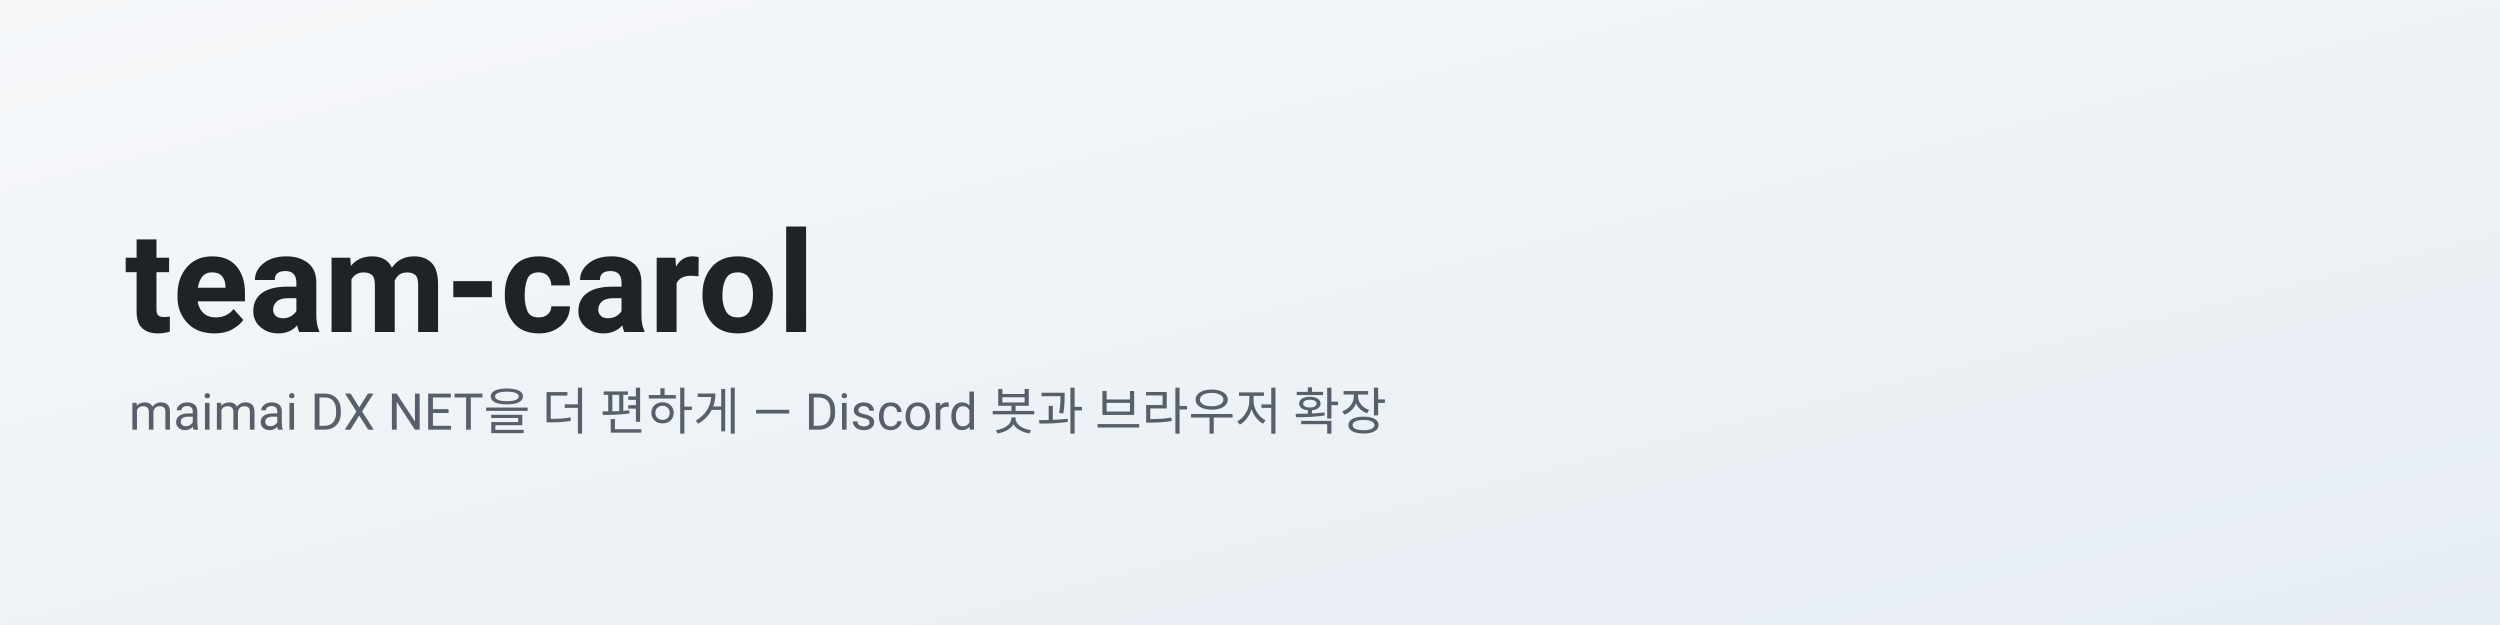
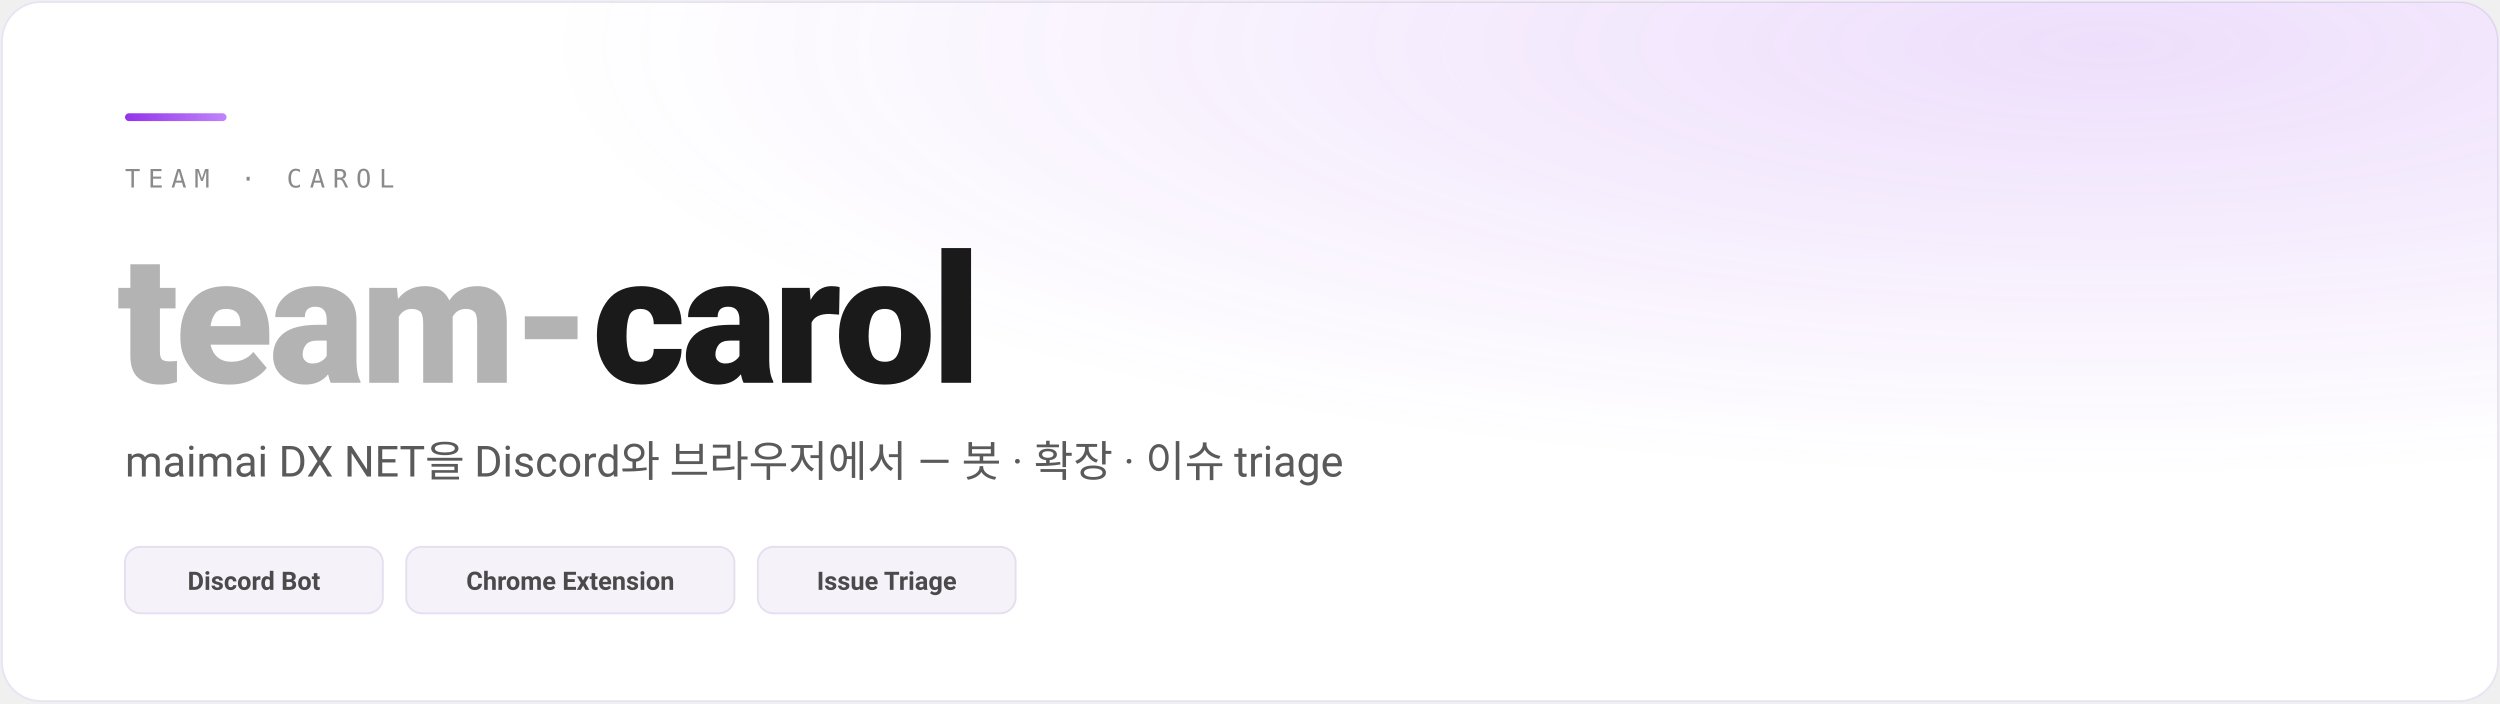
- <svg xmlns="http://www.w3.org/2000/svg" width="1280" height="320" viewBox="0 0 1280 320" role="img" aria-label="team-carol">
+ <svg xmlns="http://www.w3.org/2000/svg" width="1280" height="360" viewBox="0 0 1280 360" fill="none" font-family="-apple-system,BlinkMacSystemFont,'Segoe UI',Roboto,Helvetica,Arial,sans-serif">
  <defs>
-     <linearGradient id="bg" x1="0" y1="0" x2="1" y2="1">
-       <stop offset="0" stop-color="#f6f8fa" />
-       <stop offset="1" stop-color="#e6edf3" />
+     <radialGradient id="glow" cx="84%" cy="6%" r="62%">
+       <stop offset="0" stop-color="#9333ea" stop-opacity="0.16" />
+       <stop offset="1" stop-color="#9333ea" stop-opacity="0" />
+     </radialGradient>
+     <linearGradient id="accent" x1="0" y1="0" x2="1" y2="0">
+       <stop offset="0" stop-color="#9333ea" />
+       <stop offset="1" stop-color="#c084fc" />
    </linearGradient>
  </defs>
-   <rect width="1280" height="320" fill="url(#bg)" />
-   <text x="64" y="170" font-family="-apple-system,Segoe UI,Roboto,Helvetica,Arial,sans-serif" font-size="72" font-weight="700" fill="#1f2328">team-carol</text>
-   <text x="66" y="220" font-family="-apple-system,Segoe UI,Roboto,Helvetica,Arial,sans-serif" font-size="26" fill="#57606a">maimai DX NET을 더 편하게 — Discord 봇과 브라우저 확장</text>
+   <rect x="1" y="1" width="1278" height="358" rx="20" fill="#ffffff" stroke="#e9e4f2" />
+   <rect x="1" y="1" width="1278" height="358" rx="20" fill="url(#glow)" />
+   <rect x="64" y="58" width="52" height="4" rx="2" fill="url(#accent)" />
+   <text x="64" y="96" font-family="'JetBrains Mono',ui-monospace,'SF Mono',Menlo,Consolas,monospace" font-size="13" letter-spacing="4" fill="#8a8a8a">TEAM · CAROL</text>
+   <text x="60" y="196" font-size="92" font-weight="800" letter-spacing="-2" fill="#1a1a1a">
+     <tspan fill="#b3b3b3">team-</tspan>carol</text>
+   <text x="64" y="244" font-size="22" fill="#5a5a5a">maimai DX NET을 Discord와 브라우저에서 — 봇 · 확장 · 이슈 triage</text>
+   <g font-size="13" font-weight="600">
+     <rect x="64" y="280" width="132" height="34" rx="8" fill="#f5f2fa" stroke="#e5dff0" />
+     <text x="130" y="302" text-anchor="middle" fill="#4a4a4a">Discord Bot</text>
+     <rect x="208" y="280" width="168" height="34" rx="8" fill="#f5f2fa" stroke="#e5dff0" />
+     <text x="292" y="302" text-anchor="middle" fill="#4a4a4a">Chrome Extension</text>
+     <rect x="388" y="280" width="132" height="34" rx="8" fill="#f5f2fa" stroke="#e5dff0" />
+     <text x="454" y="302" text-anchor="middle" fill="#4a4a4a">Issue Triage</text>
+   </g>
</svg>
